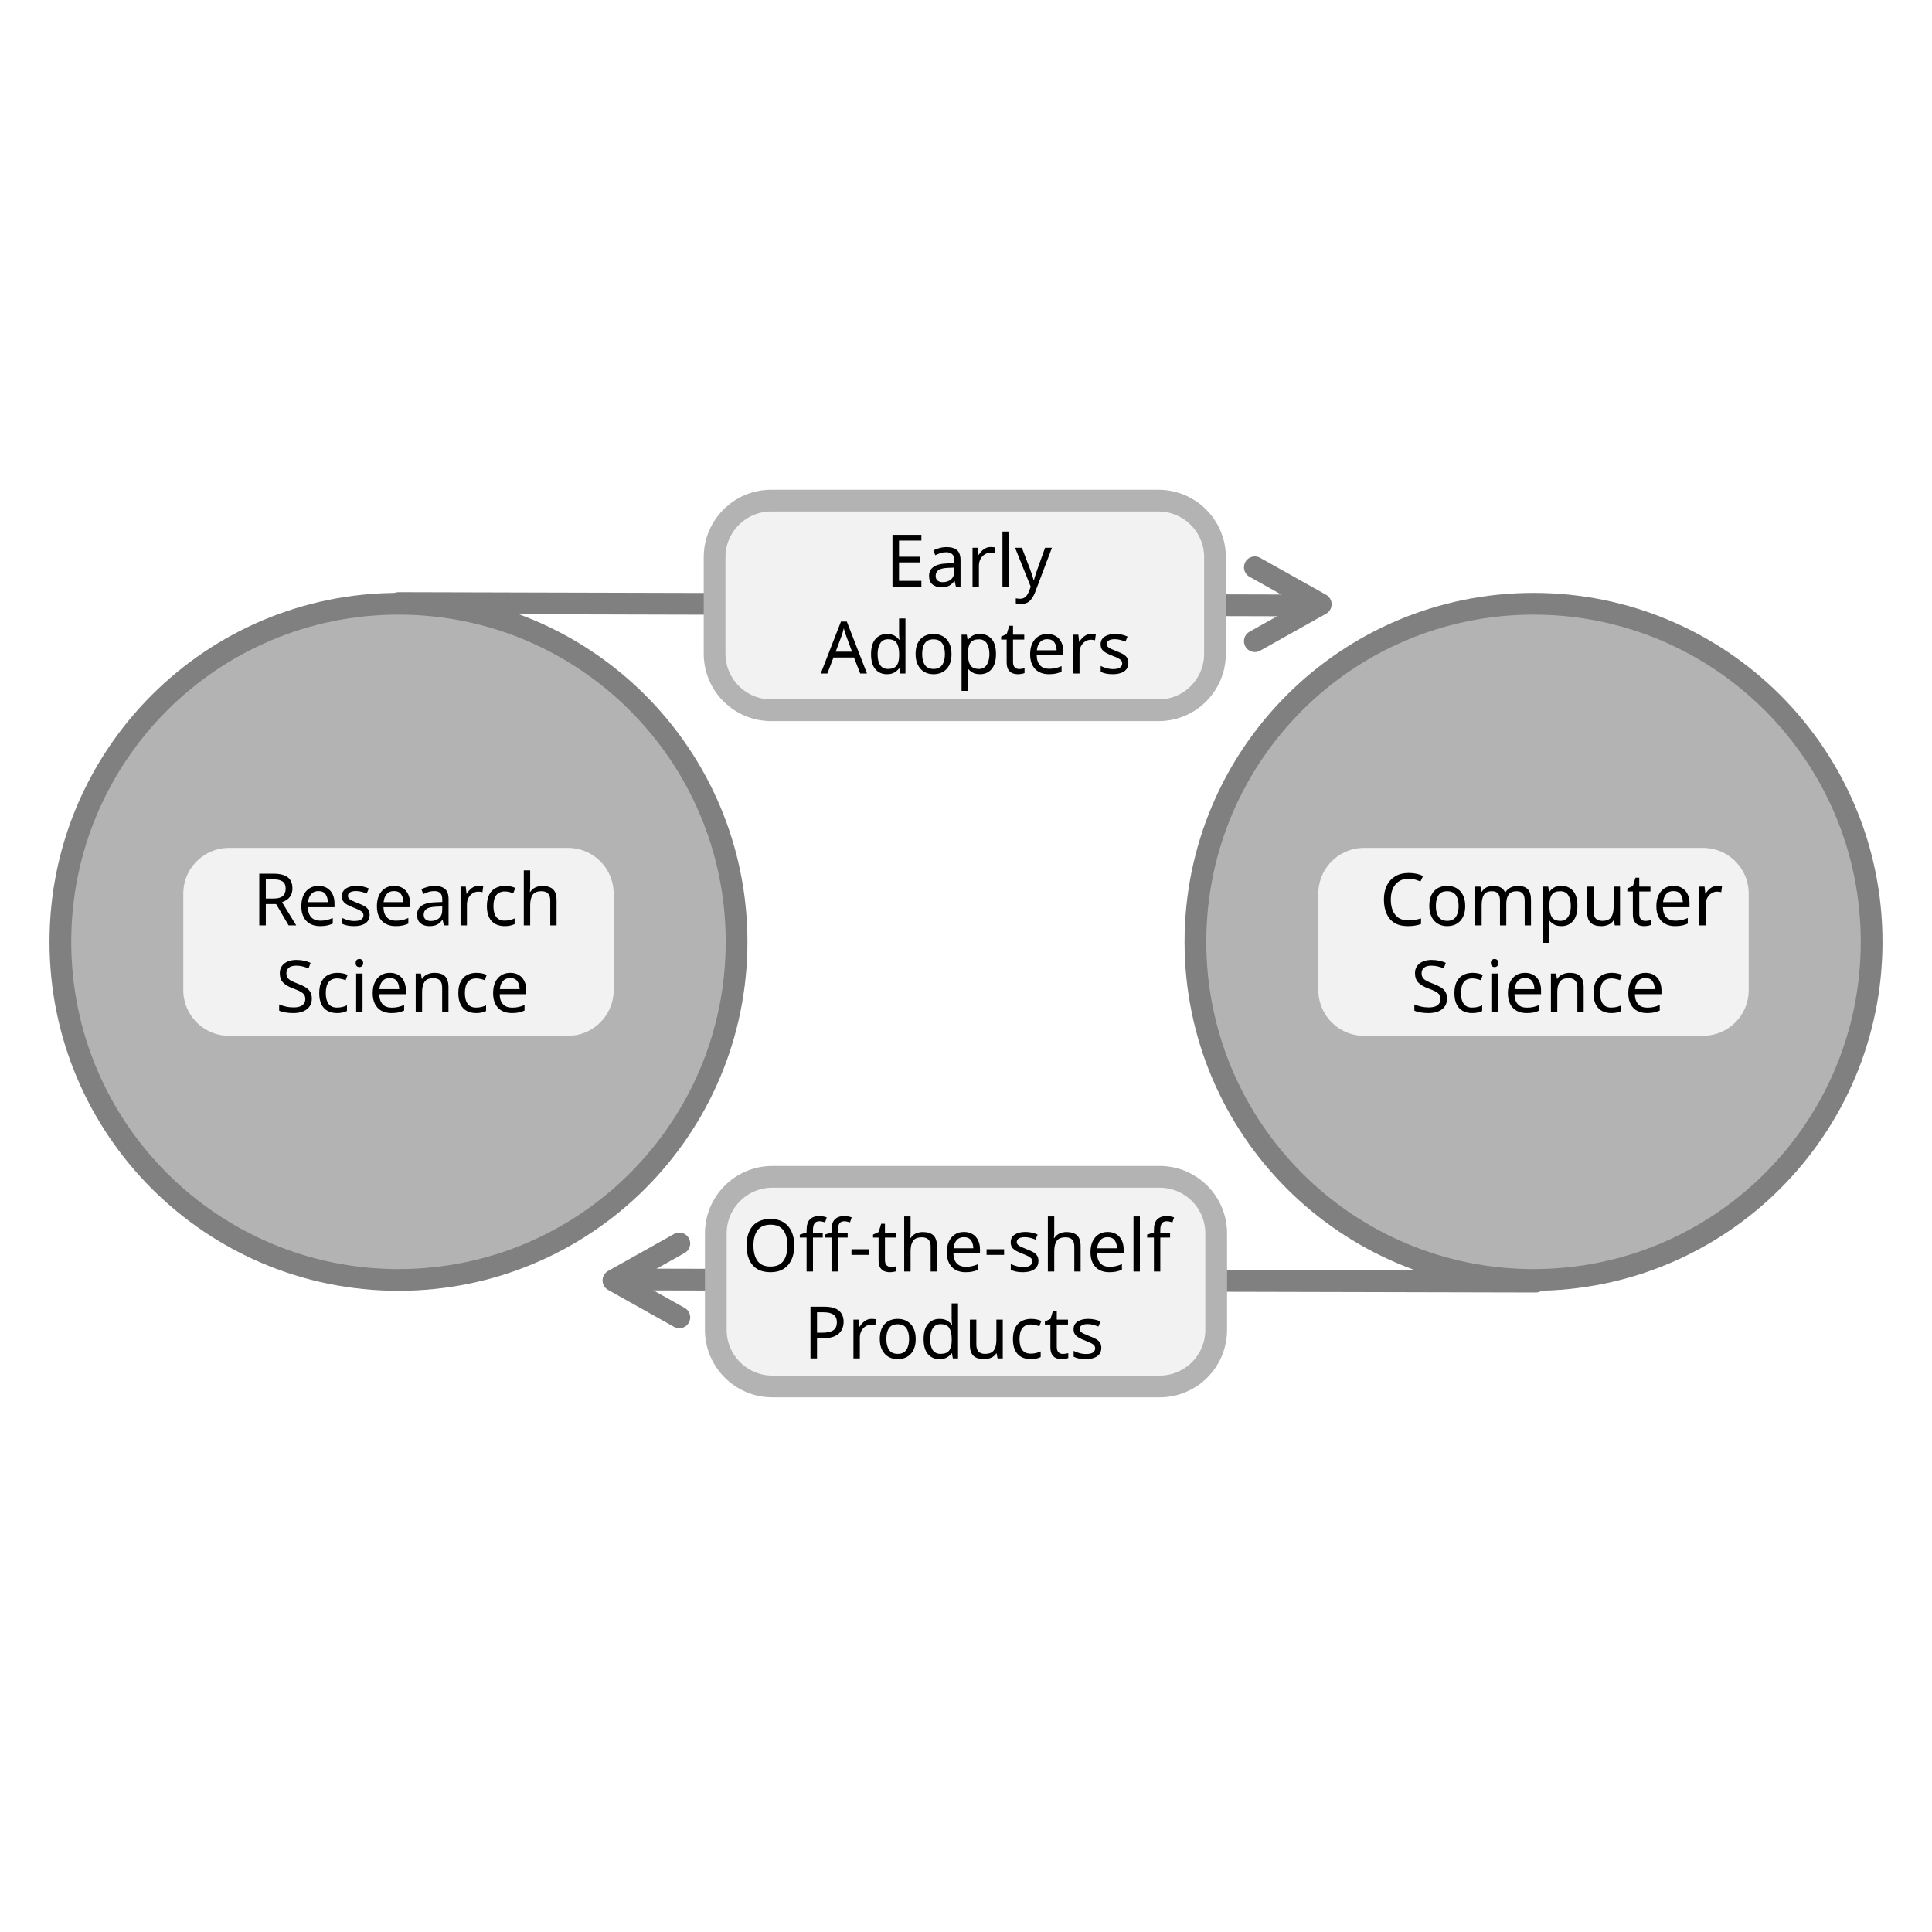
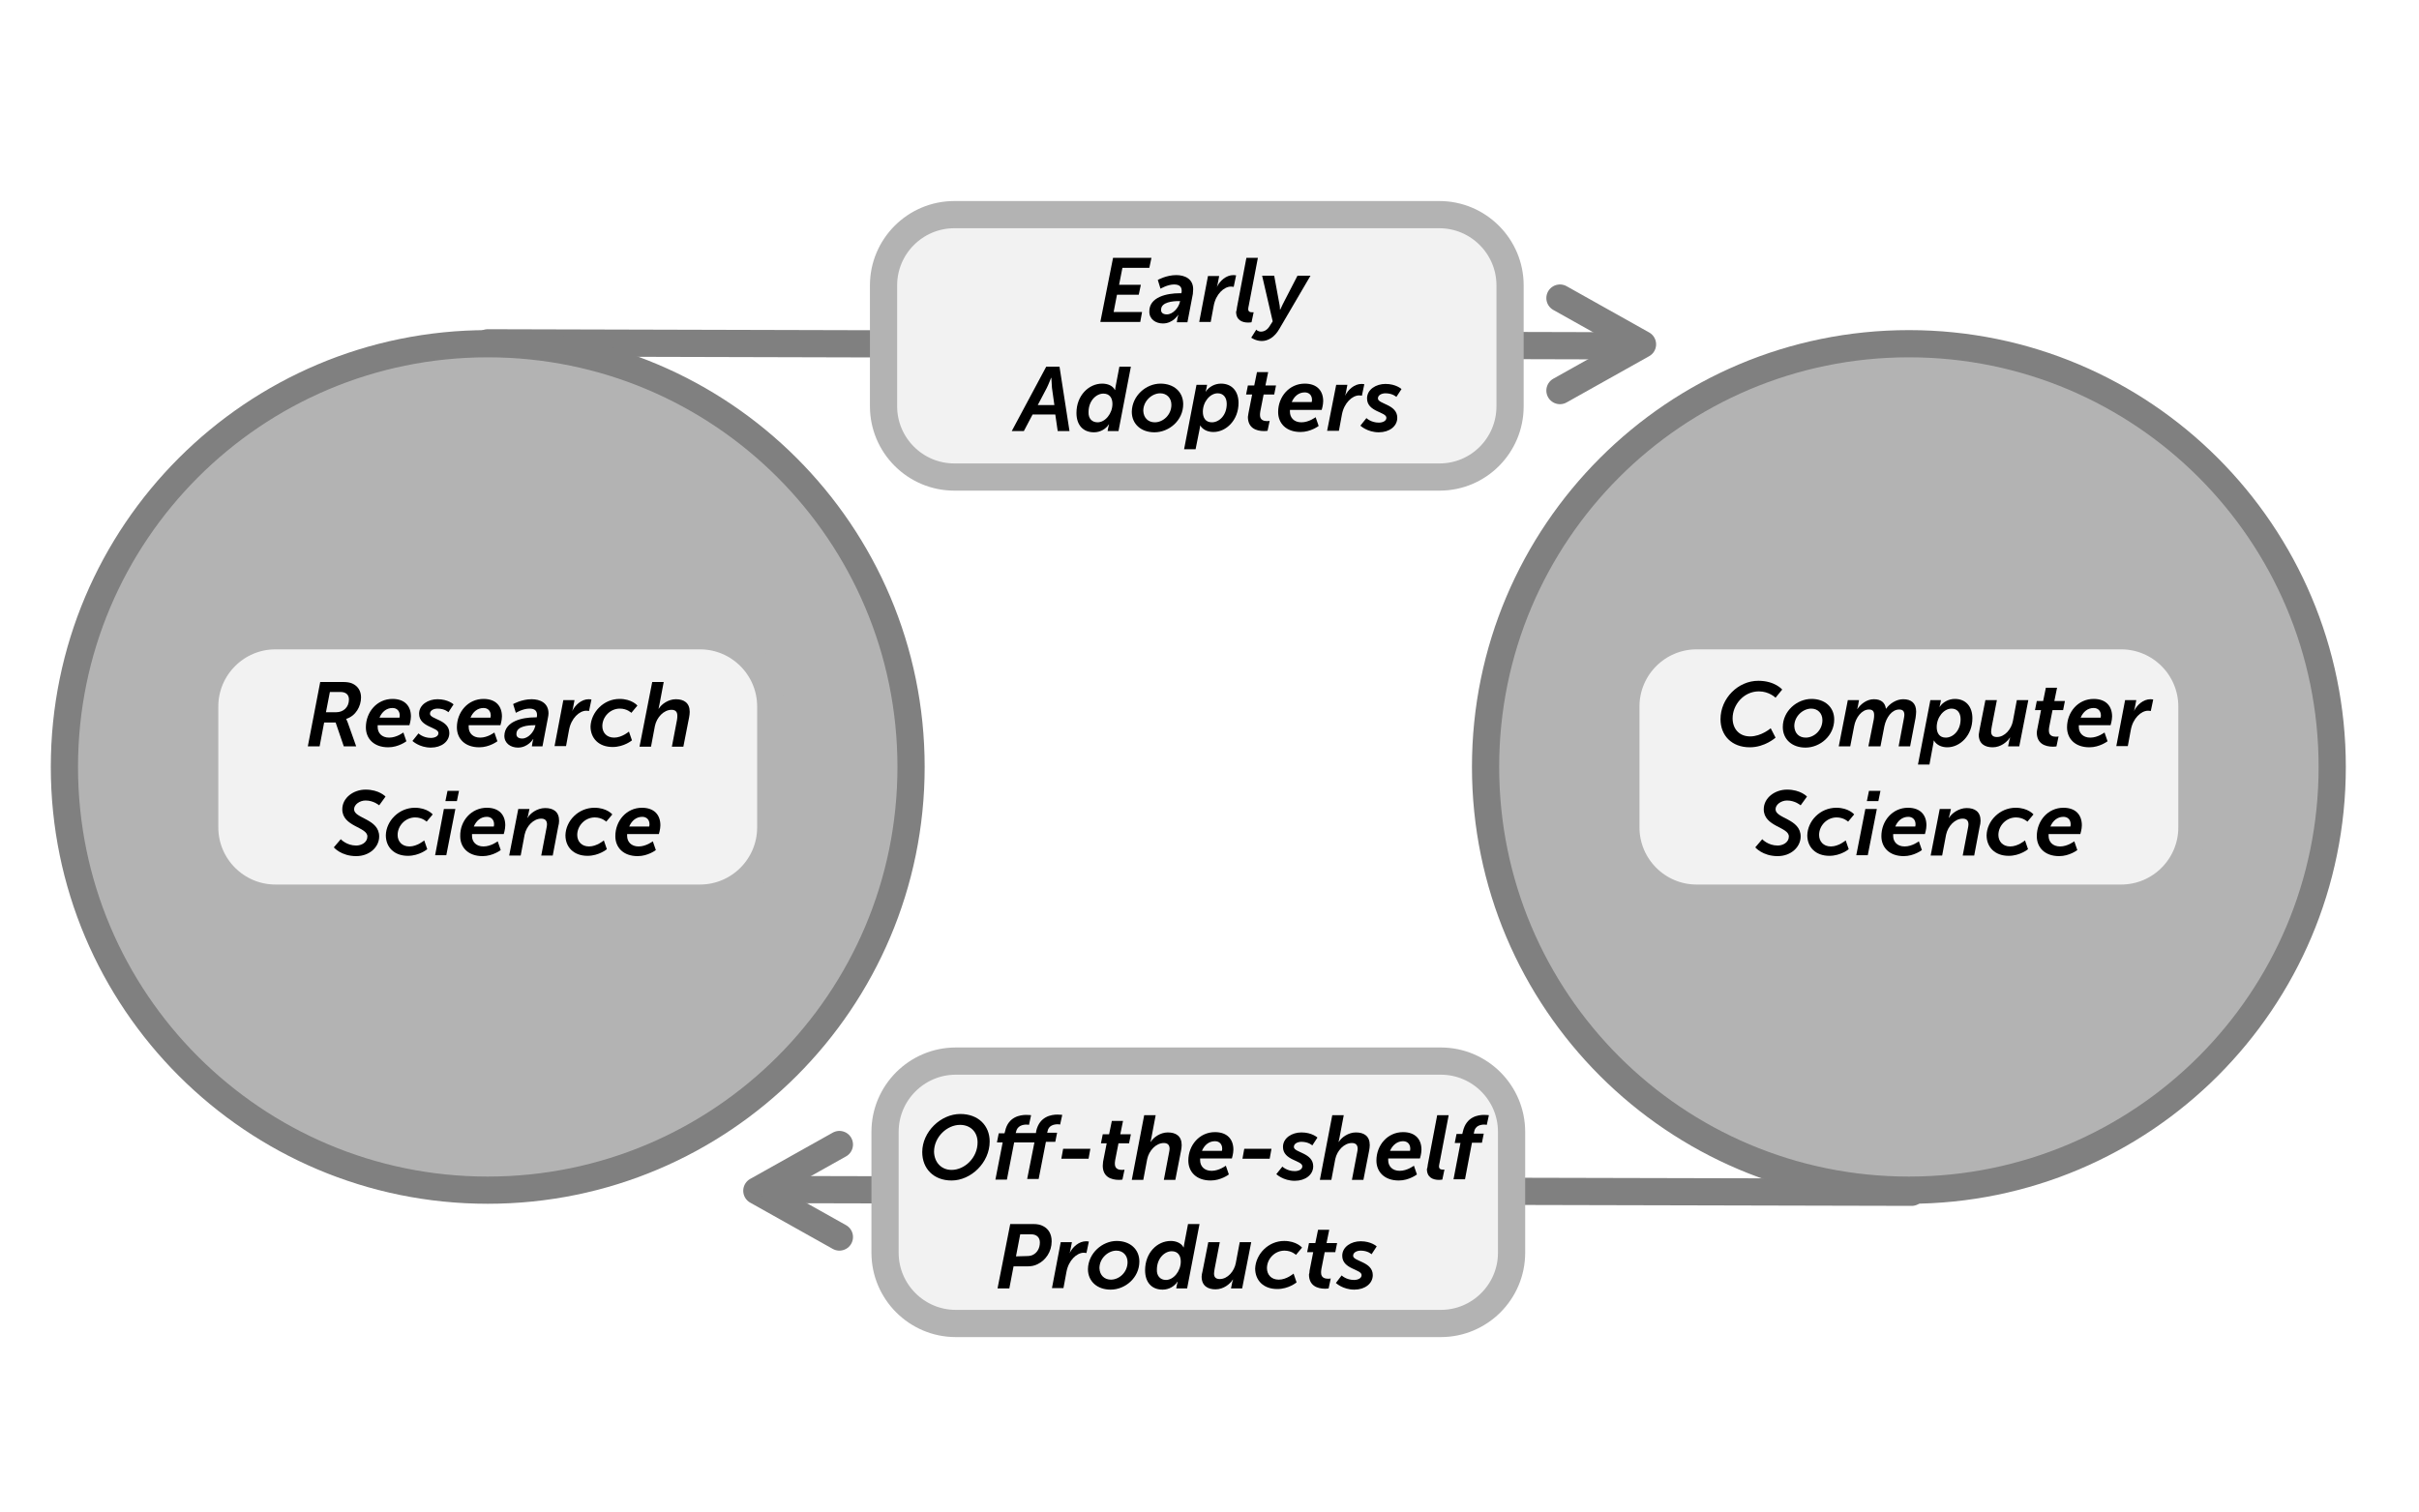
- <svg xmlns="http://www.w3.org/2000/svg" version="1.1" id="Layer_1" x="0px" y="0px" viewBox="120 81 800 800" style="enable-background:new 120 81 800 800;" xml:space="preserve">
+ <svg xmlns="http://www.w3.org/2000/svg" version="1.1" id="Layer_1" x="0px" y="0px" viewBox="120 231 800 500" style="enable-background:new 120 231 800 500;" xml:space="preserve">
  <style type="text/css">
	.st0{fill:none;stroke:#808080;stroke-width:9;stroke-linecap:round;stroke-linejoin:round;stroke-miterlimit:10;}
	.st1{fill:#B3B3B3;stroke:#808080;stroke-width:9;stroke-miterlimit:10;}
	.st2{fill:#F2F2F2;stroke:#B3B3B3;stroke-width:9;stroke-miterlimit:10;}
- 	.st3{font-family:'MuseoSans-700Italic';}
- 	.st4{font-size:30px;}
+ 	.st3{enable-background:new    ;}
</style>
  <g id="Now">
</g>
  <g>
-     <polyline class="st0" points="401.3,595.9 374,611.2 401.3,626.5  " />
-     <line class="st0" x1="755.9" y1="611.7" x2="379.4" y2="610.8" />
+     <polyline class="st0" points="397.6,609.6 370.3,624.9 397.6,640.2  " />
+     <line class="st0" x1="752.2" y1="625.4" x2="375.7" y2="624.5" />
  </g>
  <g>
-     <polyline class="st0" points="639.6,346.5 666.9,331.2 639.6,315.9  " />
-     <line class="st0" x1="285" y1="330.7" x2="661.5" y2="331.7" />
+     <polyline class="st0" points="635.9,360.2 663.2,344.9 635.9,329.6  " />
+     <line class="st0" x1="281.3" y1="344.4" x2="657.8" y2="345.4" />
  </g>
-   <circle class="st1" cx="285" cy="471" r="140" />
-   <circle class="st1" cx="755" cy="471" r="140" />
+   <circle class="st1" cx="281.3" cy="484.7" r="140" />
+   <circle class="st1" cx="751.3" cy="484.7" r="140" />
  <g>
    <g>
-       <path class="st2" d="M355.2,514.4H214.8c-12.9,0-23.4-10.5-23.4-23.4v-40c0-12.9,10.5-23.4,23.4-23.4h140.4    c12.9,0,23.4,10.5,23.4,23.4v40C378.6,503.9,368.1,514.4,355.2,514.4z" />
+       <path class="st2" d="M351.5,528.1H211.1c-12.9,0-23.4-10.5-23.4-23.4v-40c0-12.9,10.5-23.4,23.4-23.4h140.4    c12.9,0,23.4,10.5,23.4,23.4v40C374.9,517.6,364.4,528.1,351.5,528.1z" />
    </g>
-     <text transform="matrix(1 0 0 1 224.4607 464.1991)" class="st3 st4">Research </text>
-     <text transform="matrix(1 0 0 1 234.0607 500.1991)" class="st3 st4">Science</text>
+     <g class="st3">
+       <path d="M225.9,456.6h7.5c1.1,0,2.2,0.1,3.1,0.5c1.8,0.8,2.9,2.4,2.9,4.6c0,2.9-1.7,6.1-4.9,7.1v0.1c0,0,0.2,0.3,0.5,1.1l2.8,7.9    h-4.1L231,470h-3.8l-1.5,7.9h-3.9L225.9,456.6z M231.2,466.6c2.3,0,4.2-1.6,4.2-4.2c0-1.6-1-2.5-2.8-2.5h-3.5l-1.3,6.7H231.2z" />
+       <path d="M249.8,462.2c4.1,0,6.1,2.4,6.1,5.8c0,1.3-0.5,2.9-0.5,2.9h-10.5c0,0.2,0,0.4,0,0.6c0,1.9,1.3,3.5,3.8,3.5    s4.7-1.7,4.7-1.7l1,2.9c0,0-2.6,2-6,2c-4.8,0-7.4-2.9-7.4-6.6C241,466.5,244.7,462.2,249.8,462.2z M252.1,468.4    c0,0,0.1-0.3,0.1-0.7c0-1.6-1-2.5-2.4-2.5c-2,0-3.5,1.3-4.3,3.2H252.1z" />
+       <path d="M258.4,473.6c0,0,1.5,1.5,4.1,1.5c1.2,0,2.5-0.5,2.5-1.6c0-2-6.4-1.9-6.4-6.4c0-3,3-4.8,6.1-4.8c3.5,0,5.3,1.7,5.3,1.7    l-1.7,2.6c0,0-1.2-1.2-3.6-1.2c-1.1,0-2.5,0.5-2.5,1.7c0,1.9,6.4,1.9,6.4,6.4c0,2.8-2.6,4.8-6.1,4.8c-3.8,0-6.1-2.2-6.1-2.2    L258.4,473.6z" />
+       <path d="M279.9,462.2c4.1,0,6.1,2.4,6.1,5.8c0,1.3-0.5,2.9-0.5,2.9H275c0,0.2,0,0.4,0,0.6c0,1.9,1.3,3.5,3.8,3.5s4.7-1.7,4.7-1.7    l1,2.9c0,0-2.6,2-6,2c-4.8,0-7.4-2.9-7.4-6.6C271.1,466.5,274.8,462.2,279.9,462.2z M282.2,468.4c0,0,0.1-0.3,0.1-0.7    c0-1.6-1-2.5-2.4-2.5c-2,0-3.5,1.3-4.3,3.2H282.2z" />
+       <path d="M296.9,468.3h0.6c0.1-0.4,0.1-0.6,0.1-0.8c0-1.3-0.7-2.1-2.5-2.1c-2.2,0-4.5,1.4-4.5,1.4l-0.9-2.9c0,0,2.8-1.6,6.1-1.6    c2.8,0,5.6,1.2,5.6,4.7c0,0.4-0.1,1-0.2,1.5l-1.8,9.4h-3.5l0.2-1.3c0.1-0.6,0.3-1.1,0.3-1.1h-0.1c0,0-1.7,2.8-5,2.8    c-2.4,0-4.5-1.4-4.5-3.9C286.9,469.5,292.9,468.3,296.9,468.3z M292.7,475.3c2,0,3.9-2.2,4.3-4.1l0.1-0.3h-0.6    c-1.7,0-5.7,0.3-5.7,2.8C290.7,474.6,291.3,475.3,292.7,475.3z" />
+       <path d="M306.3,462.6h3.7l-0.5,2.6c-0.1,0.6-0.3,1.1-0.3,1.1l0,0c1-2.1,3.1-4,5.5-4c0.5,0,0.9,0.1,0.9,0.1l-0.8,3.8    c0,0-0.4-0.1-0.9-0.1c-2.3,0-5,2.5-5.7,6.3l-1,5.4h-3.8L306.3,462.6z" />
+       <path d="M324.9,462.2c4.1,0,5.9,2.2,5.9,2.2l-2,2.4c0,0-1.4-1.4-3.8-1.4c-3.2,0-5.8,2.7-5.8,5.8c0,2.1,1.4,3.8,3.9,3.8    c2.6,0,4.9-2,4.9-2l1,2.9c0,0-2.6,2.2-6.4,2.2c-4.6,0-7.3-2.9-7.3-6.8C315.5,466.6,319.6,462.2,324.9,462.2z" />
+       <path d="M335.7,456.6h3.8l-1.4,7.4c-0.2,0.8-0.3,1.4-0.3,1.4h0.1c0.8-1.4,3.1-3.1,5.6-3.1c2.7,0,4.6,1.2,4.6,4.2    c0,0.6-0.1,1.2-0.2,1.8L346,478h-3.8l1.7-8.9c0.1-0.5,0.1-1,0.1-1.4c0-1.3-0.7-1.9-1.9-1.9c-2.6,0-4.9,2.5-5.5,5.3l-1.3,6.9h-3.8    L335.7,456.6z" />
+     </g>
+     <g class="st3">
+       <path d="M232.7,508.6c0,0,1.9,2.1,5.1,2.1c1.7,0,3.7-1,3.7-3c0-3.2-8.3-3.2-8.3-9c0-3.8,3.7-6.5,7.7-6.5c4.5,0,6.6,2.3,6.6,2.3    l-2.1,2.9c0,0-1.8-1.6-4.5-1.6c-1.9,0-3.8,1.3-3.8,2.9c0,3.1,8.3,3.1,8.3,9c0,3.5-3.2,6.5-7.6,6.5c-5,0-7.4-2.9-7.4-2.9    L232.7,508.6z" />
+       <path d="M257.2,498.2c4.1,0,5.9,2.2,5.9,2.2l-2,2.4c0,0-1.4-1.4-3.8-1.4c-3.2,0-5.8,2.7-5.8,5.8c0,2.1,1.4,3.8,3.9,3.8    c2.6,0,4.9-2,4.9-2l1,2.9c0,0-2.6,2.2-6.4,2.2c-4.6,0-7.3-2.9-7.3-6.8C247.7,502.6,251.9,498.2,257.2,498.2z" />
+       <path d="M266.8,498.6h3.8l-3,15.3h-3.7L266.8,498.6z M268,492.6h3.8l-0.7,3.4h-3.8L268,492.6z" />
+       <path d="M281,498.2c4.1,0,6.1,2.4,6.1,5.8c0,1.3-0.5,2.9-0.5,2.9h-10.5c0,0.2,0,0.4,0,0.6c0,1.9,1.3,3.5,3.8,3.5s4.7-1.7,4.7-1.7    l1,2.9c0,0-2.6,2-6,2c-4.8,0-7.4-2.9-7.4-6.6C272.1,502.5,275.9,498.2,281,498.2z M283.3,504.4c0,0,0.1-0.3,0.1-0.7    c0-1.6-1-2.5-2.4-2.5c-2,0-3.5,1.3-4.3,3.2H283.3z" />
+       <path d="M291.4,498.6h3.7l-0.3,1.4c-0.1,0.8-0.4,1.5-0.4,1.5h0.1c0.8-1.4,3.1-3.2,5.8-3.2c2.7,0,4.6,1.2,4.6,4.2    c0,0.6-0.1,1.3-0.3,2l-1.8,9.5H299l1.7-8.9c0.1-0.5,0.2-1,0.2-1.4c0-1.3-0.7-1.9-1.9-1.9c-2.6,0-4.9,2.5-5.5,5.3l-1.3,6.9h-3.8    L291.4,498.6z" />
+       <path d="M316.6,498.2c4.1,0,5.9,2.2,5.9,2.2l-2,2.4c0,0-1.4-1.4-3.8-1.4c-3.2,0-5.8,2.7-5.8,5.8c0,2.1,1.4,3.8,3.9,3.8    c2.6,0,4.9-2,4.9-2l1,2.9c0,0-2.6,2.2-6.4,2.2c-4.6,0-7.3-2.9-7.3-6.8C307.1,502.6,311.2,498.2,316.6,498.2z" />
+       <path d="M332.3,498.2c4.1,0,6.1,2.4,6.1,5.8c0,1.3-0.5,2.9-0.5,2.9h-10.5c0,0.2,0,0.4,0,0.6c0,1.9,1.3,3.5,3.8,3.5    s4.7-1.7,4.7-1.7l1,2.9c0,0-2.6,2-6,2c-4.8,0-7.4-2.9-7.4-6.6C323.5,502.5,327.2,498.2,332.3,498.2z M334.7,504.4    c0,0,0.1-0.3,0.1-0.7c0-1.6-1-2.5-2.4-2.5c-2,0-3.5,1.3-4.3,3.2H334.7z" />
+     </g>
  </g>
  <g>
-     <path class="st2" d="M599.8,375.1H439.3c-12.9,0-23.4-10.5-23.4-23.4v-40c0-12.9,10.5-23.4,23.4-23.4h160.4   c12.9,0,23.4,10.5,23.4,23.4v40C623.1,364.6,612.7,375.1,599.8,375.1z" />
+     <path class="st2" d="M596.1,388.8H435.6c-12.9,0-23.4-10.5-23.4-23.4v-40c0-12.9,10.5-23.4,23.4-23.4H596   c12.9,0,23.4,10.5,23.4,23.4v40C619.4,378.3,609,388.8,596.1,388.8z" />
  </g>
-   <text transform="matrix(1 0 0 1 486.65 323.8854)" class="st3 st4">Early </text>
-   <text transform="matrix(1 0 0 1 459.85 359.8854)" class="st3 st4">Adopters</text>
+   <g class="st3">
+     <path d="M488.1,316.3h12.7l-0.7,3.3h-8.9l-1.1,5.6h7.2l-0.7,3.3h-7.2l-1.1,5.7h9.4l-0.6,3.3h-13.2L488.1,316.3z" />
+     <path d="M510.1,328h0.6c0.1-0.4,0.1-0.6,0.1-0.8c0-1.3-0.7-2.1-2.5-2.1c-2.2,0-4.5,1.4-4.5,1.4l-0.9-2.9c0,0,2.8-1.6,6.1-1.6   c2.8,0,5.6,1.2,5.6,4.7c0,0.4-0.1,1-0.1,1.5l-1.8,9.4h-3.5l0.2-1.3c0.1-0.6,0.3-1.1,0.3-1.1h-0.1c0,0-1.7,2.8-5,2.8   c-2.4,0-4.5-1.4-4.5-3.9C500,329.2,506,328,510.1,328z M505.9,335c2,0,3.9-2.2,4.3-4.1l0.1-0.3h-0.6c-1.7,0-5.7,0.3-5.7,2.8   C503.9,334.3,504.5,335,505.9,335z" />
+     <path d="M519.5,322.3h3.7l-0.5,2.6c-0.1,0.6-0.3,1.1-0.3,1.1l0,0c1-2.1,3.1-4,5.5-4c0.5,0,0.9,0.1,0.9,0.1l-0.8,3.8   c0,0-0.4-0.1-0.9-0.1c-2.3,0-5,2.5-5.7,6.3l-1,5.4h-3.8L519.5,322.3z" />
+     <path d="M529.1,332.6l3.1-16.3h3.8l-3,15.7c-0.1,0.4-0.2,1-0.2,1.2c0,1,0.7,1.1,1.3,1.1c0.3,0,0.5,0,0.5,0l-0.7,3.3   c0,0-0.5,0.1-1.1,0.1c-2,0-4-0.8-4-3.6C529,333.7,529,333.2,529.1,332.6z" />
+     <path d="M537,340.7c1.1,0,2.2-0.6,3-2l0.9-1.4l-3.5-15.1h4l1.7,9.3c0.2,0.8,0.2,1.9,0.2,1.9h0.1c0,0,0.5-1.1,0.9-1.9l4.8-9.3h4.3   l-10.3,17.6c-1.6,2.8-3.8,4-5.8,4s-3.5-1.1-3.5-1.1l1.7-2.7C535.4,340.1,536.1,340.7,537,340.7z" />
+   </g>
+   <g class="st3">
+     <path d="M454.6,373.6l11.4-21.3h4.4l3.3,21.3h-3.9l-0.8-5.5h-7.5l-2.9,5.5H454.6z M468.7,365l-0.8-5.7c-0.1-1.2-0.2-3.3-0.2-3.3   h-0.1c0,0-0.8,2.1-1.4,3.3l-3,5.7H468.7z" />
+     <path d="M484.5,357.9c1.7,0,3.5,0.6,4.2,2.1h0.1c0,0,0-0.5,0.1-0.9l1.3-6.8h3.8l-4.1,21.3h-3.6l0.2-1.1c0.1-0.6,0.3-1.1,0.3-1.1   h-0.1c-1,1.5-2.8,2.6-4.9,2.6c-3.7,0-5.8-2.5-5.8-6.4C476,361.8,480.1,357.9,484.5,357.9z M483,370.7c2.5,0,4.9-2.9,4.9-6.1   c0-1.9-0.9-3.4-3-3.4c-2.3,0-4.9,2.3-4.9,6.1C479.9,369.4,481.1,370.7,483,370.7z" />
+     <path d="M503.8,357.9c4.4,0,7.5,2.7,7.5,6.8c0,5.4-4.7,9.3-9.5,9.3c-4.4,0-7.5-2.7-7.5-6.8C494.4,361.9,499,357.9,503.8,357.9z    M501.9,370.7c2.7,0,5.5-2.4,5.5-5.8c0-2.2-1.5-3.8-3.7-3.8c-2.7,0-5.6,2.5-5.6,5.8C498.2,369.3,499.8,370.7,501.9,370.7z" />
+     <path d="M515.4,379.6h-3.8l4.1-21.3h3.5l-0.2,1.1c-0.1,0.6-0.3,1.1-0.3,1.1h0.1c1-1.5,2.9-2.6,5-2.6c3.6,0,5.8,2.5,5.8,6.4   c0,5.7-4.1,9.6-8.3,9.6c-1.8,0-3.5-0.7-4.4-2.2l0,0c0,0,0,0.6-0.2,1.4L515.4,379.6z M520.8,370.7c2.3,0,4.9-2.2,4.9-6.1   c0-2.1-1.1-3.5-3-3.5c-2.5,0-4.9,2.8-4.9,6.1C517.8,369.2,518.7,370.7,520.8,370.7z" />
+     <path d="M532.9,367.6l1.2-6.1h-2l0.6-3h2.1l0.9-4.4h3.7l-0.9,4.4h3.5l-0.6,3h-3.5l-1.1,5.6c-0.1,0.5-0.1,1-0.1,1.2   c0,1.7,1.3,2,2.4,2c0.5,0,0.8-0.1,0.8-0.1l-0.7,3.3c0,0-0.6,0.1-1.1,0.1c-2.8,0-5.4-1.1-5.4-4.7   C532.7,368.7,532.8,368.2,532.9,367.6z" />
+     <path d="M551.5,357.9c4.1,0,6.1,2.4,6.1,5.8c0,1.3-0.5,2.9-0.5,2.9h-10.5c0,0.2,0,0.4,0,0.6c0,1.9,1.3,3.5,3.8,3.5s4.7-1.7,4.7-1.7   l1,2.9c0,0-2.6,2-6,2c-4.8,0-7.4-2.9-7.4-6.6C542.7,362.2,546.4,357.9,551.5,357.9z M553.8,364c0,0,0.1-0.3,0.1-0.7   c0-1.6-1-2.5-2.4-2.5c-2,0-3.5,1.3-4.3,3.2H553.8z" />
+     <path d="M561.9,358.3h3.7l-0.5,2.6c-0.1,0.6-0.3,1.1-0.3,1.1l0,0c1-2.1,3.1-4,5.5-4c0.5,0,0.9,0.1,0.9,0.1l-0.8,3.8   c0,0-0.4-0.1-0.9-0.1c-2.3,0-5,2.5-5.7,6.3l-1,5.4h-3.9L561.9,358.3z" />
+     <path d="M571.9,369.3c0,0,1.5,1.5,4.1,1.5c1.2,0,2.5-0.5,2.5-1.6c0-2-6.4-1.9-6.4-6.4c0-3,3-4.8,6.1-4.8c3.5,0,5.3,1.7,5.3,1.7   l-1.7,2.6c0,0-1.2-1.2-3.6-1.2c-1.1,0-2.5,0.5-2.5,1.7c0,1.9,6.4,1.9,6.4,6.4c0,2.8-2.6,4.8-6.1,4.8c-3.8,0-6.1-2.2-6.1-2.2   L571.9,369.3z" />
+   </g>
  <g>
-     <path class="st2" d="M600.2,655.1H439.8c-12.9,0-23.4-10.5-23.4-23.4v-40c0-12.9,10.5-23.4,23.4-23.4h160.4   c12.9,0,23.4,10.5,23.4,23.4v40C623.6,644.6,613.1,655.1,600.2,655.1z" />
+     <path class="st2" d="M596.5,668.8H436.1c-12.9,0-23.4-10.5-23.4-23.4v-40c0-12.9,10.5-23.4,23.4-23.4h160.4   c12.9,0,23.4,10.5,23.4,23.4v40C619.9,658.3,609.4,668.8,596.5,668.8z" />
  </g>
-   <text transform="matrix(1 0 0 1 427.2998 607.5003)" class="st3 st4">Off-the-shelf </text>
-   <text transform="matrix(1 0 0 1 452.6998 643.5003)" class="st3 st4">Products</text>
+   <g class="st3">
+     <path d="M437.6,599.5c5.9,0,9.7,3.8,9.7,9.1c0,7-6.2,12.9-12.6,12.9c-5.9,0-9.7-3.9-9.7-9.4C425,605.4,431.1,599.5,437.6,599.5z    M434.7,618c4.3,0,8.6-4,8.6-9.1c0-3.5-2.4-5.8-5.8-5.8c-4.3,0-8.6,4-8.6,8.9C429,615.6,431.4,618,434.7,618z" />
+     <path d="M462.1,608.9h-6.7l-2.4,12.3h-3.8l2.4-12.3h-1.9l0.6-3h1.9l0.2-0.7c1-4.8,5-5.4,7-5.4c0.9,0,1.6,0.1,1.6,0.1l-0.7,3.2   c0,0-0.3-0.1-0.8-0.1c-1.1,0-3.1,0.3-3.5,2.5l-0.1,0.3h6.7l0.1-0.7c1.1-4.8,5-5.4,7-5.4c0.9,0,1.6,0.1,1.6,0.1l-0.7,3.2   c0,0-0.3-0.1-0.8-0.1c-1.1,0-3.1,0.3-3.4,2.5l-0.1,0.3h3.3l-0.6,3h-3.1l-2.4,12.3h-3.8L462.1,608.9z" />
+     <path d="M471.6,611h9l-0.6,3.3h-9L471.6,611z" />
+     <path d="M484.8,615.3l1.2-6.1h-1.9l0.6-3h2.1l0.9-4.4h3.7l-0.9,4.4h3.5l-0.6,3h-3.5l-1.1,5.6c-0.1,0.5-0.1,1-0.1,1.2   c0,1.7,1.3,2,2.4,2c0.5,0,0.8-0.1,0.8-0.1l-0.7,3.3c0,0-0.6,0.1-1.1,0.1c-2.8,0-5.4-1.1-5.4-4.7   C484.7,616.3,484.8,615.8,484.8,615.3z" />
+     <path d="M498.4,599.9h3.8l-1.4,7.4c-0.2,0.8-0.3,1.4-0.3,1.4h0.1c0.8-1.4,3.1-3.1,5.6-3.1c2.7,0,4.6,1.2,4.6,4.2   c0,0.6-0.1,1.2-0.2,1.8l-1.9,9.7h-3.8l1.7-8.9c0.1-0.5,0.2-1,0.2-1.4c0-1.3-0.7-1.9-1.9-1.9c-2.6,0-4.9,2.5-5.5,5.3l-1.3,6.9h-3.8   L498.4,599.9z" />
+     <path d="M521.8,605.5c4.1,0,6.1,2.4,6.1,5.8c0,1.3-0.5,2.9-0.5,2.9h-10.5c0,0.2,0,0.4,0,0.6c0,1.9,1.3,3.5,3.8,3.5s4.7-1.7,4.7-1.7   l1,2.9c0,0-2.6,2-6,2c-4.8,0-7.4-2.9-7.4-6.6C513,609.8,516.7,605.5,521.8,605.5z M524.1,611.7c0,0,0.1-0.3,0.1-0.7   c0-1.6-1-2.5-2.4-2.5c-2,0-3.5,1.3-4.3,3.2H524.1z" />
+     <path d="M531.5,611h9l-0.6,3.3h-9L531.5,611z" />
+     <path d="M544.1,616.9c0,0,1.5,1.5,4.1,1.5c1.2,0,2.5-0.5,2.5-1.6c0-2-6.4-1.9-6.4-6.4c0-3,3-4.8,6.1-4.8c3.5,0,5.3,1.7,5.3,1.7   l-1.7,2.6c0,0-1.2-1.2-3.6-1.2c-1.1,0-2.5,0.5-2.5,1.7c0,1.9,6.4,1.9,6.4,6.4c0,2.8-2.6,4.8-6.1,4.8c-3.8,0-6.1-2.2-6.1-2.2   L544.1,616.9z" />
+     <path d="M560.6,599.9h3.8l-1.4,7.4c-0.2,0.8-0.3,1.4-0.3,1.4h0.1c0.8-1.4,3.1-3.1,5.6-3.1c2.7,0,4.6,1.2,4.6,4.2   c0,0.6-0.1,1.2-0.2,1.8l-1.9,9.7h-3.8l1.7-8.9c0.1-0.5,0.2-1,0.2-1.4c0-1.3-0.7-1.9-1.9-1.9c-2.6,0-4.9,2.5-5.5,5.3l-1.3,6.9h-3.8   L560.6,599.9z" />
+     <path d="M584,605.5c4.1,0,6.1,2.4,6.1,5.8c0,1.3-0.5,2.9-0.5,2.9h-10.5c0,0.2,0,0.4,0,0.6c0,1.9,1.3,3.5,3.8,3.5s4.7-1.7,4.7-1.7   l1,2.9c0,0-2.6,2-6,2c-4.8,0-7.4-2.9-7.4-6.6C575.2,609.8,578.9,605.5,584,605.5z M586.3,611.7c0,0,0.1-0.3,0.1-0.7   c0-1.6-1-2.5-2.4-2.5c-1.9,0-3.5,1.3-4.3,3.2H586.3z" />
+     <path d="M592.2,616.2l3.1-16.3h3.8l-3,15.7c-0.1,0.4-0.2,1-0.2,1.2c0,1,0.7,1.1,1.3,1.1c0.3,0,0.5,0,0.5,0l-0.7,3.3   c0,0-0.5,0.1-1.1,0.1c-2,0-4-0.8-4-3.6C592.1,617.3,592.1,616.8,592.2,616.2z" />
+     <path d="M603,609.1h-1.9l0.6-3h1.9l0.2-0.8c1.1-4.9,5-5.5,7-5.5c0.9,0,1.6,0.1,1.6,0.1l-0.7,3.2c0,0-0.3-0.1-0.8-0.1   c-1.1,0-3.1,0.3-3.4,2.5l-0.1,0.5h3.3l-0.6,3h-3.3l-2.3,12.1h-3.8L603,609.1z" />
+   </g>
+   <g class="st3">
+     <path d="M454.1,635.9h7.6c1.3,0,2.4,0.2,3.3,0.7c1.8,0.9,2.8,2.7,2.8,5c0,3.5-2,6.3-4.7,7.6c-1,0.5-2.1,0.7-3.2,0.7h-4.7l-1.4,7.3   h-3.9L454.1,635.9z M459.5,646.5c0.8,0,1.5-0.1,2.1-0.4c1.4-0.7,2.3-2.2,2.3-4.1c0-1.6-1-2.7-2.9-2.7h-3.6l-1.4,7.3L459.5,646.5   L459.5,646.5z" />
+     <path d="M470.8,641.9h3.7l-0.5,2.6c-0.1,0.6-0.3,1.1-0.3,1.1l0,0c1-2.1,3.1-4,5.5-4c0.5,0,0.9,0.1,0.9,0.1l-0.8,3.8   c0,0-0.4-0.1-0.9-0.1c-2.3,0-5,2.5-5.7,6.3l-1,5.4h-3.8L470.8,641.9z" />
+     <path d="M489.3,641.5c4.4,0,7.5,2.7,7.5,6.8c0,5.4-4.7,9.3-9.5,9.3c-4.4,0-7.5-2.7-7.5-6.8C479.9,645.5,484.6,641.5,489.3,641.5z    M487.4,654.3c2.7,0,5.5-2.4,5.5-5.8c0-2.2-1.5-3.8-3.7-3.8c-2.7,0-5.6,2.5-5.6,5.8C483.7,652.9,485.3,654.3,487.4,654.3z" />
+     <path d="M507.2,641.5c1.6,0,3.4,0.6,4.2,2.1h0.1c0,0,0-0.5,0.1-0.9l1.3-6.8h3.8l-4.1,21.3H509l0.2-1.1c0.1-0.6,0.3-1.1,0.3-1.1   h-0.1c-1,1.5-2.8,2.6-4.9,2.6c-3.7,0-5.8-2.5-5.8-6.4C498.7,645.4,502.7,641.5,507.2,641.5z M505.6,654.4c2.5,0,4.9-2.9,4.9-6.1   c0-1.9-0.9-3.4-3-3.4c-2.3,0-4.9,2.3-4.9,6.1C502.5,653,503.7,654.4,505.6,654.4z" />
+     <path d="M517.7,651.5l1.9-9.6h3.8l-1.7,8.8c-0.1,0.6-0.2,1.2-0.2,1.6c0,1.1,0.5,1.8,1.9,1.8c2.6,0,4.8-2.6,5.3-5.3l1.3-6.9h3.8   l-3,15.3h-3.7l0.3-1.4c0.1-0.8,0.4-1.5,0.4-1.5h-0.1c-0.9,1.4-3,3.2-5.7,3.2c-2.5,0-4.6-1.1-4.6-4.2   C517.4,652.9,517.5,652.2,517.7,651.5z" />
+     <path d="M544.7,641.5c4.1,0,5.9,2.2,5.9,2.2l-2,2.4c0,0-1.4-1.4-3.8-1.4c-3.2,0-5.8,2.7-5.8,5.8c0,2.1,1.4,3.8,3.9,3.8   c2.6,0,4.9-2,4.9-2l1,2.9c0,0-2.6,2.2-6.4,2.2c-4.6,0-7.3-2.9-7.3-6.8C535.3,645.9,539.4,641.5,544.7,641.5z" />
+     <path d="M553.1,651.3l1.2-6.1h-2l0.6-3h2.1l0.9-4.4h3.7l-0.9,4.4h3.5l-0.6,3h-3.5l-1.1,5.6c-0.1,0.5-0.1,1-0.1,1.2   c0,1.7,1.3,2,2.4,2c0.5,0,0.8-0.1,0.8-0.1l-0.7,3.3c0,0-0.6,0.1-1.1,0.1c-2.8,0-5.4-1.1-5.4-4.7C553,652.3,553.1,651.8,553.1,651.3   z" />
+     <path d="M563.7,652.9c0,0,1.5,1.5,4.1,1.5c1.2,0,2.5-0.5,2.5-1.6c0-2-6.4-1.9-6.4-6.4c0-3,3-4.8,6.1-4.8c3.5,0,5.3,1.7,5.3,1.7   l-1.7,2.6c0,0-1.2-1.2-3.6-1.2c-1.1,0-2.5,0.5-2.5,1.7c0,1.9,6.5,1.9,6.5,6.4c0,2.8-2.6,4.8-6.1,4.8c-3.8,0-6.1-2.2-6.1-2.2   L563.7,652.9z" />
+   </g>
  <g>
    <g>
-       <path class="st2" d="M825.2,514.4H684.8c-12.9,0-23.4-10.5-23.4-23.4v-40c0-12.9,10.5-23.4,23.4-23.4h140.4    c12.9,0,23.4,10.5,23.4,23.4v40C848.6,503.9,838.1,514.4,825.2,514.4z" />
+       <path class="st2" d="M821.5,528.1H681.1c-12.9,0-23.4-10.5-23.4-23.4v-40c0-12.9,10.5-23.4,23.4-23.4h140.4    c12.9,0,23.4,10.5,23.4,23.4v40C844.9,517.6,834.4,528.1,821.5,528.1z" />
    </g>
-     <text transform="matrix(1 0 0 1 691.2205 464.1991)" class="st3 st4">Computer </text>
-     <text transform="matrix(1 0 0 1 704.1205 500.1991)" class="st3 st4">Science</text>
+     <g class="st3">
+       <path d="M701.5,456.2c5.5,0,7.9,2.9,7.9,2.9l-2.2,2.7c0,0-2.1-2.1-5.5-2.1c-5.1,0-8.7,4.5-8.7,8.9c0,3.4,2.1,6,5.8,6    c3.7,0,6.8-2.7,6.8-2.7l1.6,3.1c0,0-3.5,3.2-8.5,3.2c-6,0-9.7-3.9-9.7-9.3C689,462,694.8,456.2,701.5,456.2z" />
+       <path d="M719.1,462.2c4.4,0,7.5,2.7,7.5,6.8c0,5.4-4.7,9.3-9.5,9.3c-4.4,0-7.5-2.7-7.5-6.8C709.6,466.2,714.3,462.2,719.1,462.2z     M717.2,475c2.7,0,5.5-2.4,5.5-5.8c0-2.2-1.5-3.8-3.7-3.8c-2.7,0-5.6,2.5-5.6,5.8C713.5,473.6,715,475,717.2,475z" />
+       <path d="M731.1,462.6h3.7l-0.3,1.7c-0.1,0.6-0.3,1.2-0.3,1.2h0.1c1-1.5,3-3.2,5.4-3.2s3.7,1.1,4,3.1h0.1c1.1-1.6,3.3-3.1,5.6-3.1    c2.7,0,4.3,1.3,4.3,4.1c0,0.6-0.1,1.3-0.2,2.1l-1.8,9.4h-3.8l1.7-9c0.1-0.6,0.2-1,0.2-1.4c0-1.1-0.4-1.8-1.7-1.8    c-2.5,0-4.3,2.7-4.9,5.5l-1.3,6.7h-4l1.8-9c0.1-0.6,0.1-1,0.1-1.4c0-1.1-0.4-1.8-1.7-1.8c-2.4,0-4.4,2.7-4.9,5.5l-1.3,6.7h-3.8    L731.1,462.6z" />
+       <path d="M758.1,483.9h-3.8l4.1-21.3h3.5l-0.2,1.1c-0.1,0.6-0.3,1.1-0.3,1.1h0.1c1-1.5,2.9-2.6,5-2.6c3.6,0,5.8,2.5,5.8,6.4    c0,5.7-4.1,9.6-8.3,9.6c-1.8,0-3.5-0.7-4.4-2.2h-0.1c0,0,0,0.6-0.2,1.4L758.1,483.9z M763.5,475c2.3,0,4.9-2.2,4.9-6.1    c0-2.1-1.1-3.5-3-3.5c-2.5,0-4.9,2.8-4.9,6.1C760.5,473.5,761.4,475,763.5,475z" />
+       <path d="M774.7,472.2l1.9-9.6h3.8l-1.7,8.8c-0.1,0.6-0.2,1.2-0.2,1.6c0,1.1,0.5,1.8,1.9,1.8c2.6,0,4.8-2.6,5.3-5.3l1.3-6.9h3.8    l-3,15.3h-3.7l0.3-1.4c0.1-0.8,0.4-1.5,0.4-1.5h-0.1c-0.9,1.4-3,3.2-5.7,3.2c-2.5,0-4.6-1.1-4.6-4.2    C774.5,473.5,774.6,472.9,774.7,472.2z" />
+       <path d="M793.8,472l1.2-6.1h-2l0.6-3h2.1l0.9-4.4h3.7l-0.9,4.4h3.5l-0.6,3h-3.5l-1.1,5.6c-0.1,0.5-0.1,1-0.1,1.2    c0,1.7,1.3,2,2.4,2c0.5,0,0.8-0.1,0.8-0.1l-0.7,3.3c0,0-0.6,0.1-1.1,0.1c-2.8,0-5.4-1.1-5.4-4.7C793.6,473,793.7,472.5,793.8,472z    " />
+       <path d="M812.4,462.2c4.1,0,6.1,2.4,6.1,5.8c0,1.3-0.5,2.9-0.5,2.9h-10.5c0,0.2,0,0.4,0,0.6c0,1.9,1.3,3.5,3.8,3.5    s4.7-1.7,4.7-1.7l1,2.9c0,0-2.6,2-6,2c-4.8,0-7.4-2.9-7.4-6.6C803.6,466.5,807.3,462.2,812.4,462.2z M814.7,468.4    c0,0,0.1-0.3,0.1-0.7c0-1.6-1-2.5-2.4-2.5c-2,0-3.5,1.3-4.3,3.2H814.7z" />
+       <path d="M822.8,462.6h3.7l-0.5,2.6c-0.1,0.6-0.3,1.1-0.3,1.1l0,0c1-2.1,3.1-4,5.5-4c0.5,0,0.9,0.1,0.9,0.1l-0.8,3.8    c0,0-0.4-0.1-0.9-0.1c-2.3,0-5,2.5-5.7,6.3l-1,5.4h-3.8L822.8,462.6z" />
+     </g>
+     <g class="st3">
+       <path d="M702.8,508.6c0,0,1.9,2.1,5.1,2.1c1.7,0,3.7-1,3.7-3c0-3.2-8.3-3.2-8.3-9c0-3.8,3.7-6.5,7.7-6.5c4.5,0,6.6,2.3,6.6,2.3    l-2.1,2.9c0,0-1.8-1.6-4.5-1.6c-1.9,0-3.8,1.3-3.8,2.9c0,3.1,8.3,3.1,8.3,9c0,3.5-3.2,6.5-7.6,6.5c-5,0-7.4-2.9-7.4-2.9    L702.8,508.6z" />
+       <path d="M727.3,498.2c4.1,0,5.9,2.2,5.9,2.2l-2,2.4c0,0-1.4-1.4-3.8-1.4c-3.2,0-5.8,2.7-5.8,5.8c0,2.1,1.4,3.8,3.9,3.8    c2.6,0,4.9-2,4.9-2l1,2.9c0,0-2.6,2.2-6.4,2.2c-4.6,0-7.3-2.9-7.3-6.8C717.8,502.6,721.9,498.2,727.3,498.2z" />
+       <path d="M736.9,498.6h3.8l-3,15.3h-3.8L736.9,498.6z M738.1,492.6h3.8l-0.7,3.4h-3.8L738.1,492.6z" />
+       <path d="M751,498.2c4.1,0,6.1,2.4,6.1,5.8c0,1.3-0.5,2.9-0.5,2.9h-10.5c0,0.2,0,0.4,0,0.6c0,1.9,1.3,3.5,3.8,3.5s4.7-1.7,4.7-1.7    l1,2.9c0,0-2.6,2-6,2c-4.8,0-7.4-2.9-7.4-6.6C742.2,502.5,745.9,498.2,751,498.2z M753.4,504.4c0,0,0.1-0.3,0.1-0.7    c0-1.6-1-2.5-2.4-2.5c-2,0-3.5,1.3-4.3,3.2H753.4z" />
+       <path d="M761.5,498.6h3.7l-0.3,1.4c-0.2,0.8-0.4,1.5-0.4,1.5h0.1c0.8-1.4,3.2-3.2,5.8-3.2c2.7,0,4.6,1.2,4.6,4.2    c0,0.6-0.1,1.3-0.3,2l-1.8,9.5h-3.8l1.7-8.9c0.1-0.5,0.2-1,0.2-1.4c0-1.3-0.7-1.9-1.9-1.9c-2.6,0-4.9,2.5-5.5,5.3l-1.3,6.9h-3.8    L761.5,498.6z" />
+       <path d="M786.6,498.2c4.1,0,5.9,2.2,5.9,2.2l-2,2.4c0,0-1.4-1.4-3.8-1.4c-3.2,0-5.8,2.7-5.8,5.8c0,2.1,1.4,3.8,3.9,3.8    c2.6,0,4.9-2,4.9-2l1,2.9c0,0-2.6,2.2-6.4,2.2c-4.6,0-7.3-2.9-7.3-6.8C777.1,502.6,781.3,498.2,786.6,498.2z" />
+       <path d="M802.4,498.2c4.1,0,6.1,2.4,6.1,5.8c0,1.3-0.5,2.9-0.5,2.9h-10.5c0,0.2,0,0.4,0,0.6c0,1.9,1.3,3.5,3.8,3.5    s4.7-1.7,4.7-1.7l1,2.9c0,0-2.6,2-6,2c-4.8,0-7.4-2.9-7.4-6.6C793.6,502.5,797.3,498.2,802.4,498.2z M804.7,504.4    c0,0,0.1-0.3,0.1-0.7c0-1.6-1-2.5-2.4-2.5c-2,0-3.5,1.3-4.3,3.2H804.7z" />
+     </g>
  </g>
</svg>
